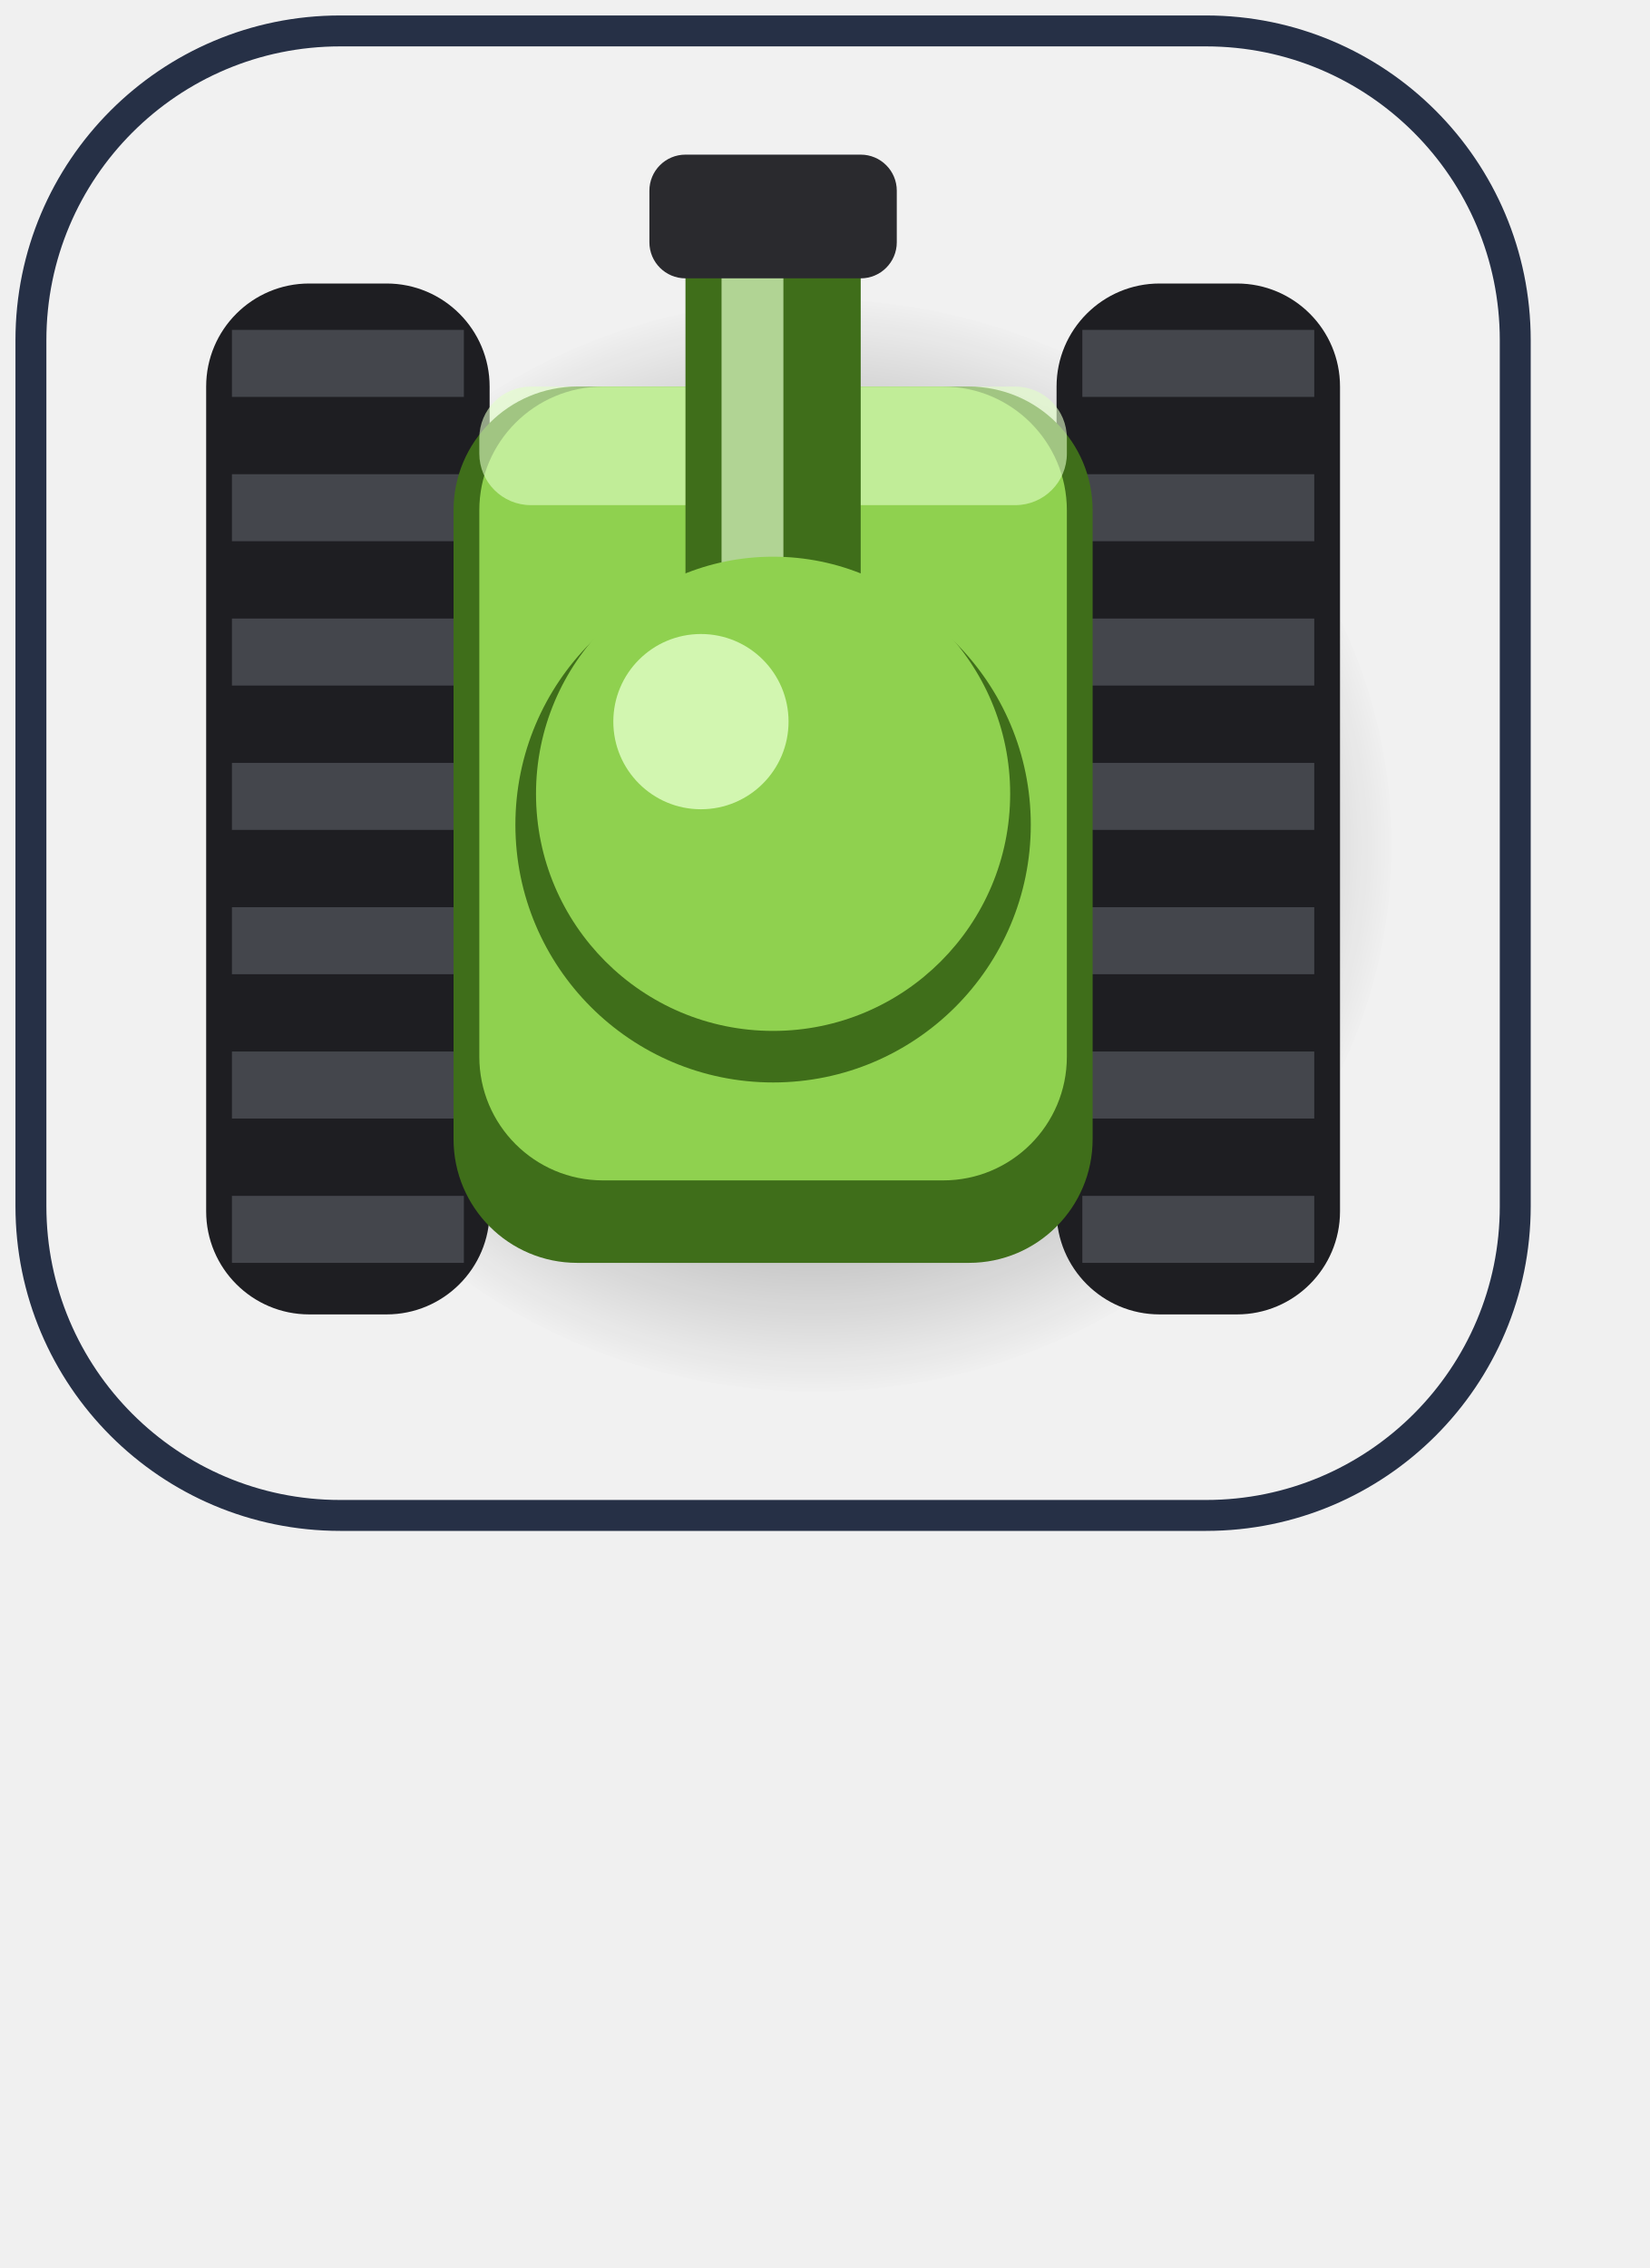
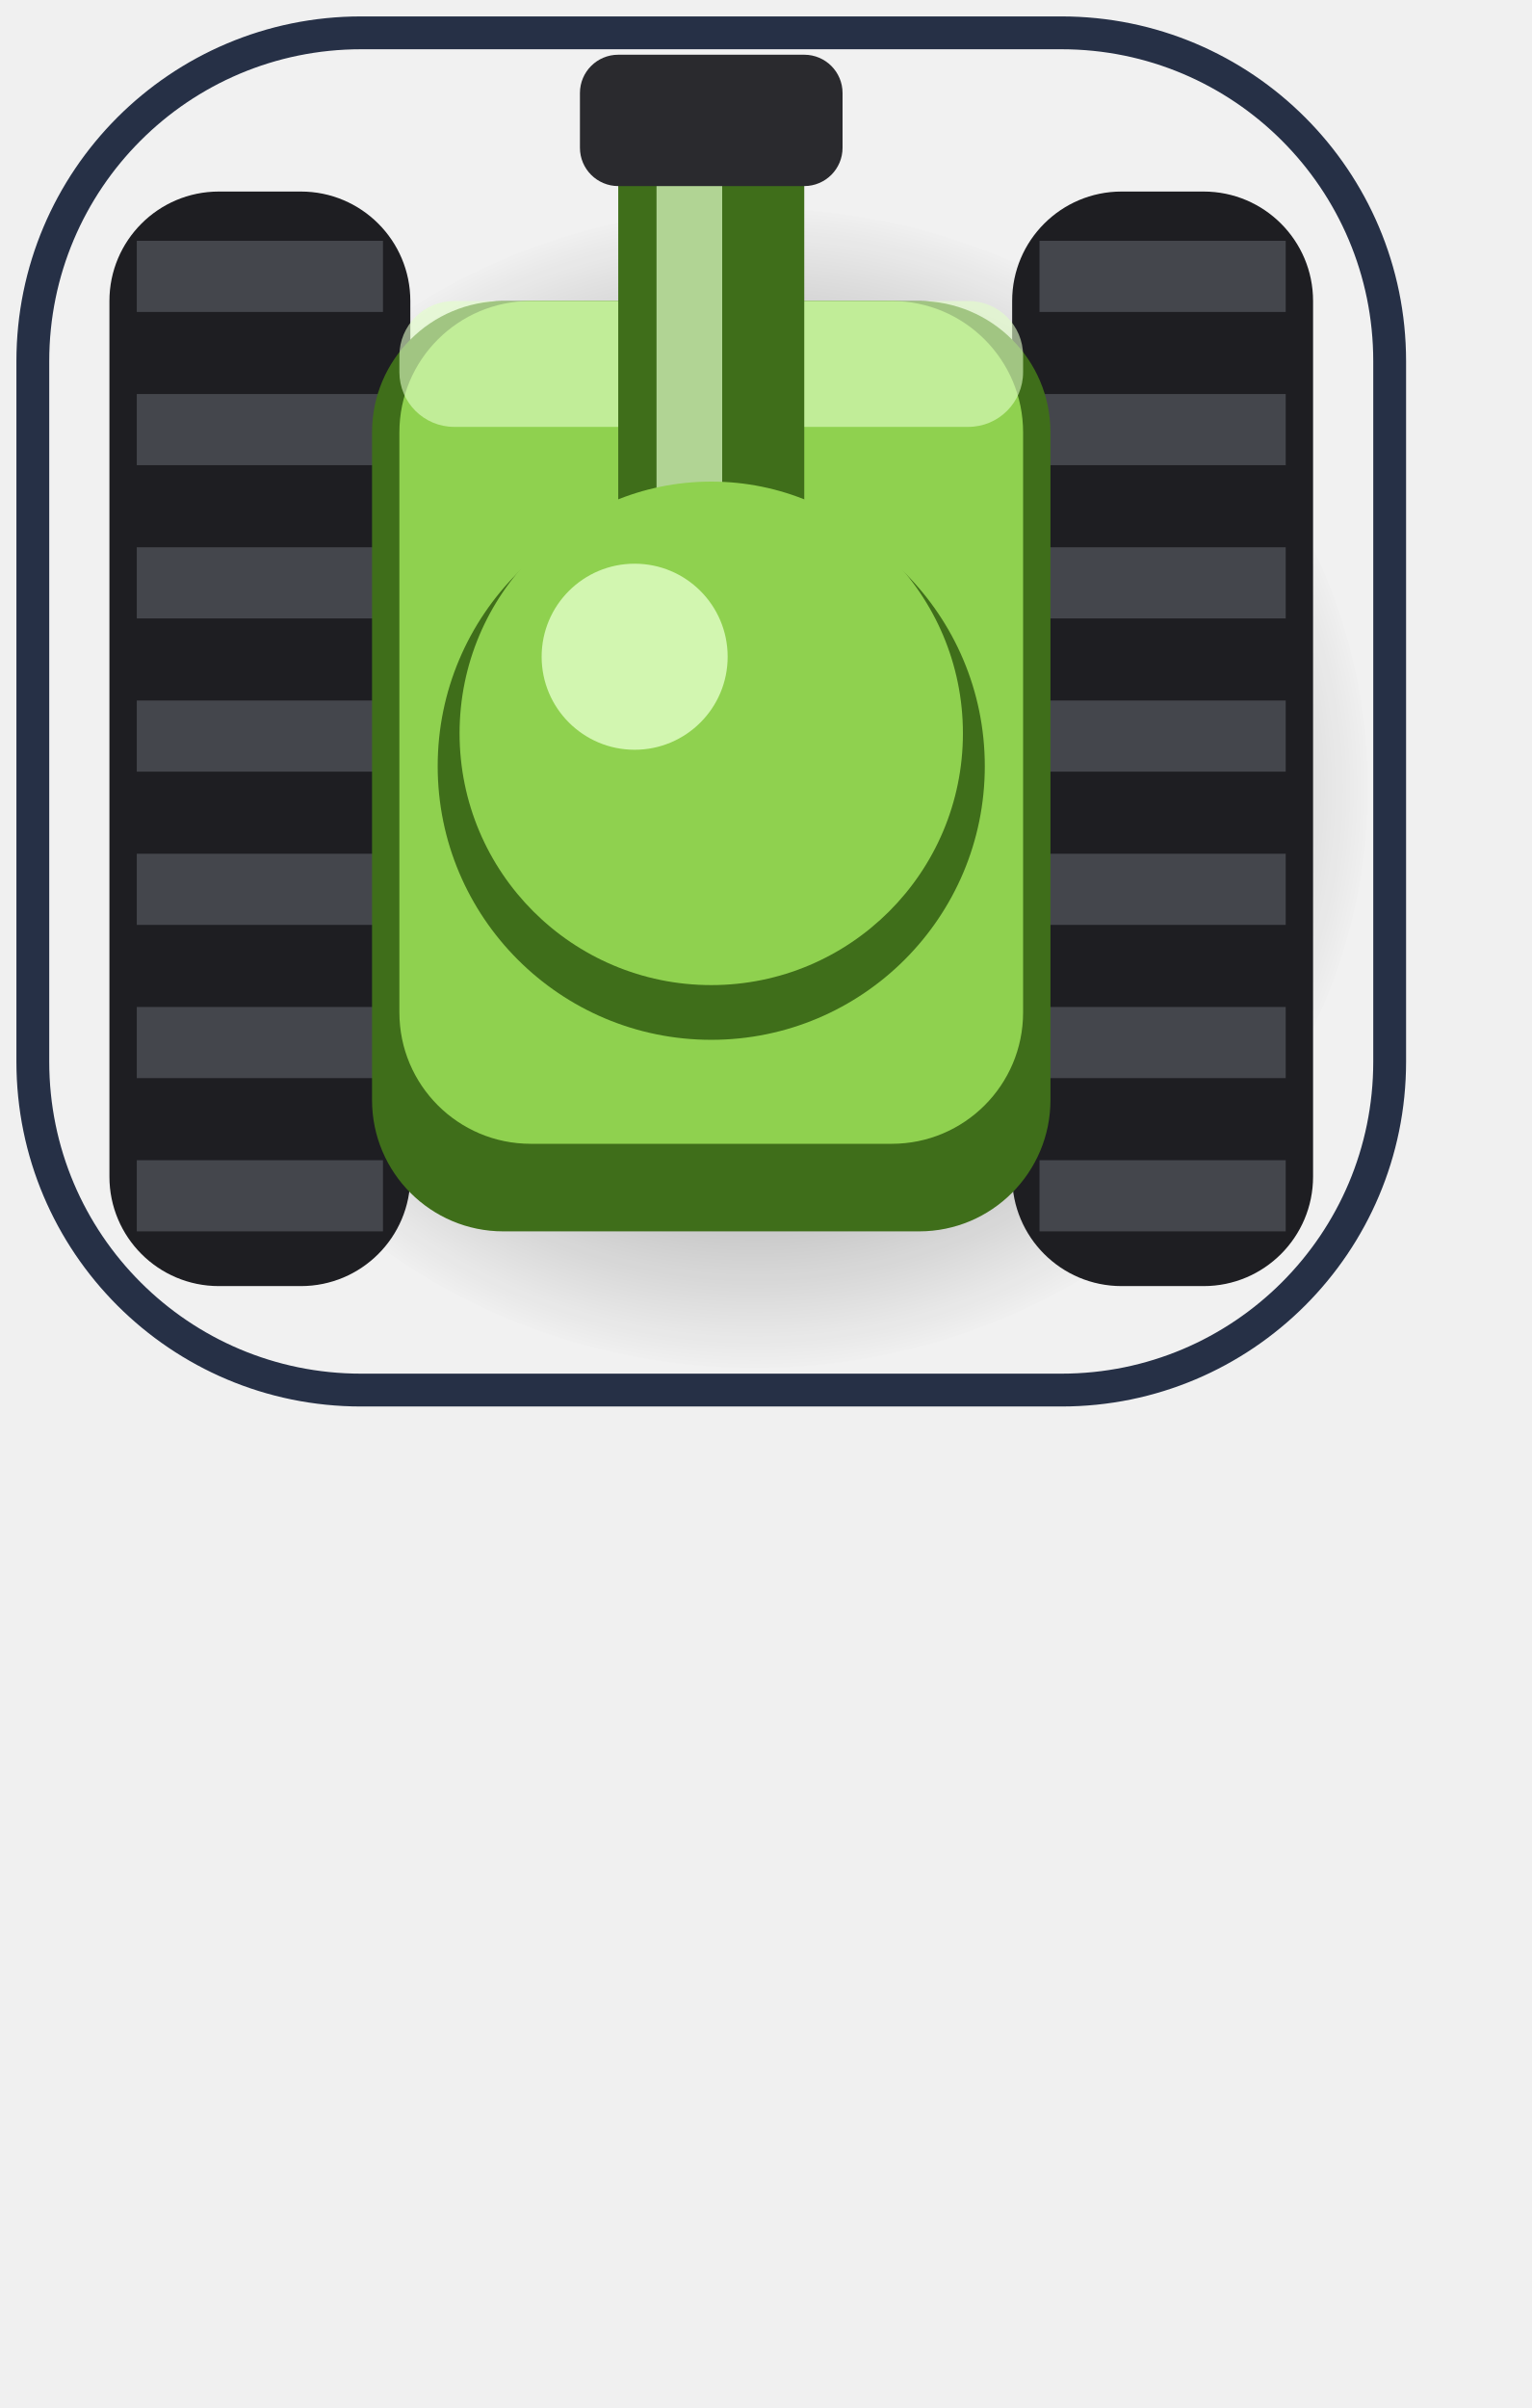
- <svg xmlns="http://www.w3.org/2000/svg" width="128" height="176" viewBox="0 0 32 44">
+ <svg xmlns="http://www.w3.org/2000/svg" width="112" height="176" viewBox="0 0 28 44">
  <defs>
    <radialGradient id="sh" cx="0.5" cy="0.5" r="0.5">
      <stop offset="0" stop-color="#000" stop-opacity="0.45" />
      <stop offset="0.7" stop-color="#000" stop-opacity="0.2" />
      <stop offset="1" stop-color="#000" stop-opacity="0" />
    </radialGradient>
    <linearGradient id="gold" x1="0" y1="0" x2="0" y2="1">
      <stop offset="0" stop-color="#ffe27a" />
      <stop offset="1" stop-color="#f29a00" />
    </linearGradient>
  </defs>
-   <rect x="0.6" y="0.6" width="28.8" height="28.8" rx="6" fill="#ffffff" fill-opacity="0.04" stroke="#263046" stroke-width="0.6" />
-   <g transform="translate(3 3)">
+   <rect x="0.6" y="0.6" width="24.8" height="24.8" rx="6" fill="#ffffff" fill-opacity="0.04" stroke="#263046" stroke-width="0.6" />
+   <g transform="translate(1 1)">
    <ellipse cx="12.8" cy="13.4" rx="11.2" ry="10.6" fill="url(#sh)" />
    <rect x="1" y="2.5" width="5.5" height="20" rx="2" fill="#1e1e22" />
    <rect x="1.5" y="3.4" width="4.5" height="1.3" fill="#44464c" />
    <rect x="1.5" y="6.2" width="4.5" height="1.3" fill="#44464c" />
    <rect x="1.5" y="9.0" width="4.5" height="1.3" fill="#44464c" />
    <rect x="1.5" y="11.8" width="4.5" height="1.3" fill="#44464c" />
    <rect x="1.5" y="14.6" width="4.5" height="1.3" fill="#44464c" />
    <rect x="1.5" y="17.4" width="4.5" height="1.3" fill="#44464c" />
    <rect x="1.5" y="20.2" width="4.5" height="1.3" fill="#44464c" />
    <rect x="17.5" y="2.5" width="5.5" height="20" rx="2" fill="#1e1e22" />
    <rect x="18.0" y="3.4" width="4.5" height="1.3" fill="#44464c" />
    <rect x="18.0" y="6.2" width="4.5" height="1.3" fill="#44464c" />
    <rect x="18.0" y="9.0" width="4.5" height="1.3" fill="#44464c" />
    <rect x="18.0" y="11.8" width="4.5" height="1.3" fill="#44464c" />
    <rect x="18.0" y="14.6" width="4.5" height="1.3" fill="#44464c" />
    <rect x="18.0" y="17.4" width="4.5" height="1.3" fill="#44464c" />
    <rect x="18.0" y="20.2" width="4.5" height="1.3" fill="#44464c" />
    <rect x="5.8" y="4.5" width="12.4" height="17" rx="2.4" fill="#3f6e1a" />
    <rect x="6.3" y="4.5" width="11.4" height="15.4" rx="2.4" fill="#8fd14f" />
    <rect x="6.3" y="4.5" width="11.4" height="2.3" rx="1" fill="#e2ffc8" fill-opacity="0.6" />
    <rect x="10.3" y="0.8" width="3.4" height="11" rx="1" fill="#3f6e1a" />
    <rect x="11" y="0.8" width="1.2" height="10" fill="#e2ffc8" fill-opacity="0.7" />
    <rect x="9.6" y="0" width="4.8" height="2.4" rx="0.7" fill="#2a2a2e" />
    <circle cx="12" cy="13" r="5" fill="#3f6e1a" />
    <circle cx="12" cy="12.4" r="4.6" fill="#8fd14f" />
    <circle cx="10.6" cy="11" r="1.7" fill="#e2ffc8" fill-opacity="0.8" />
  </g>
</svg>
